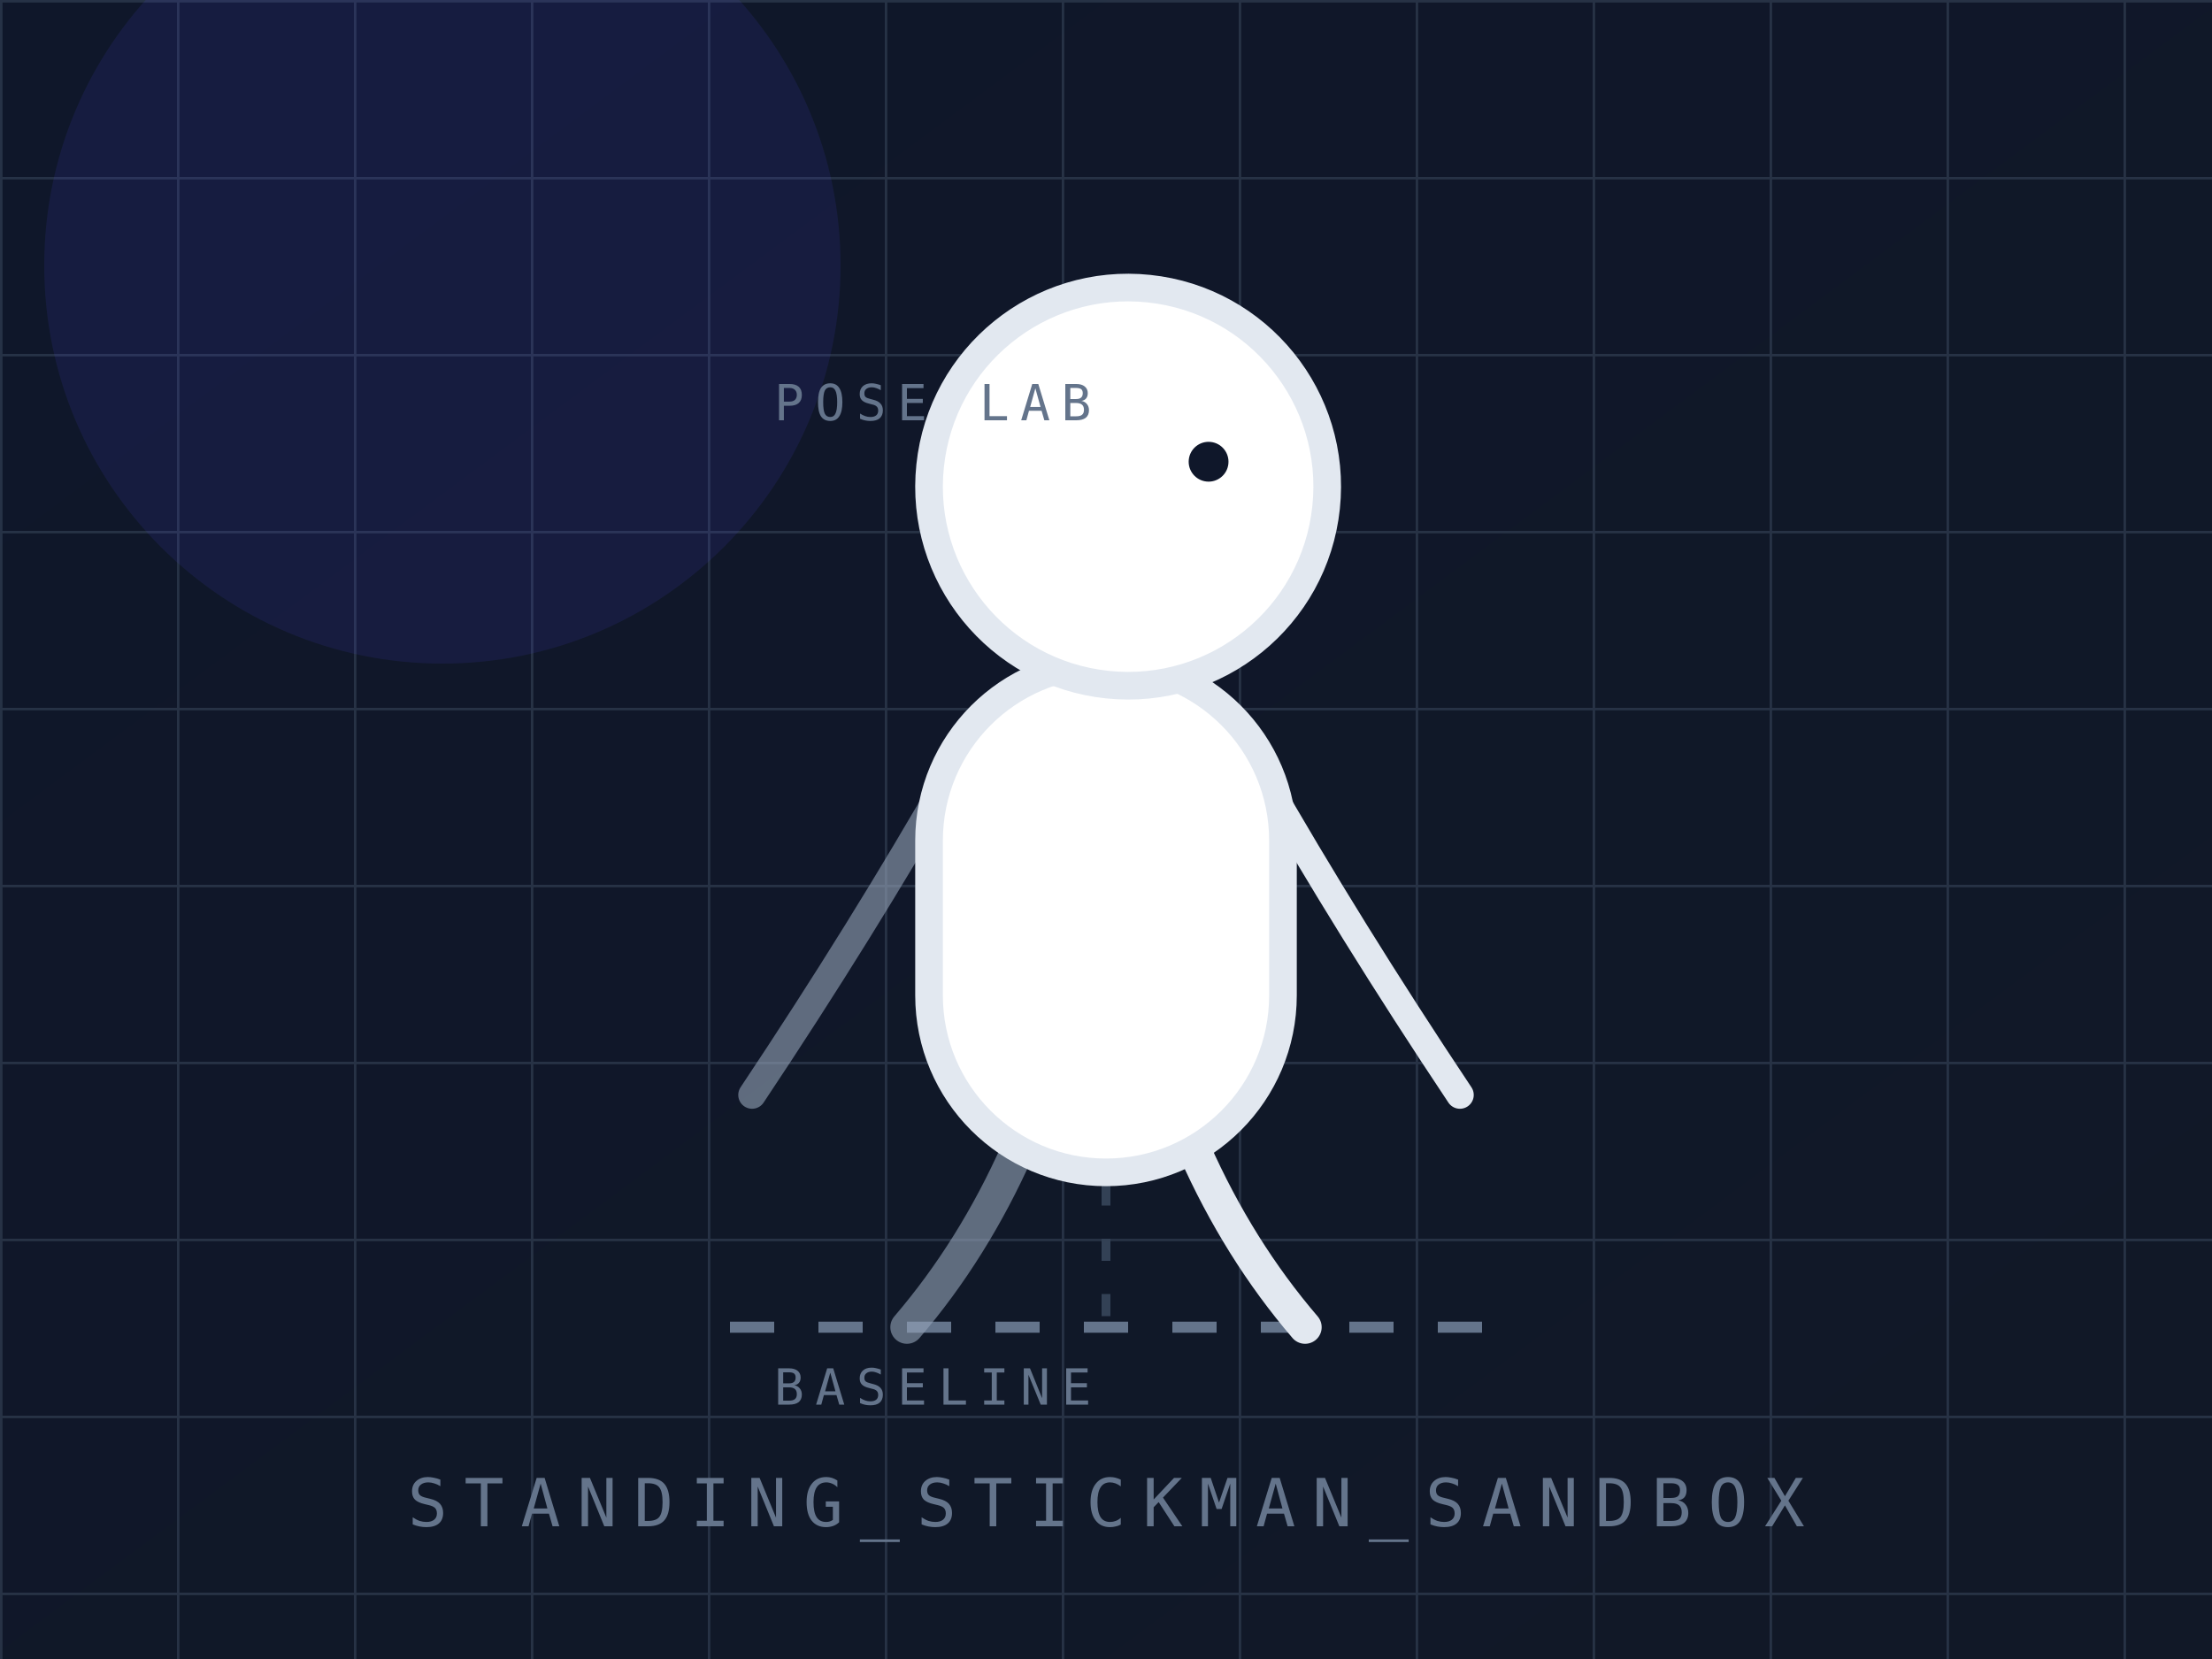
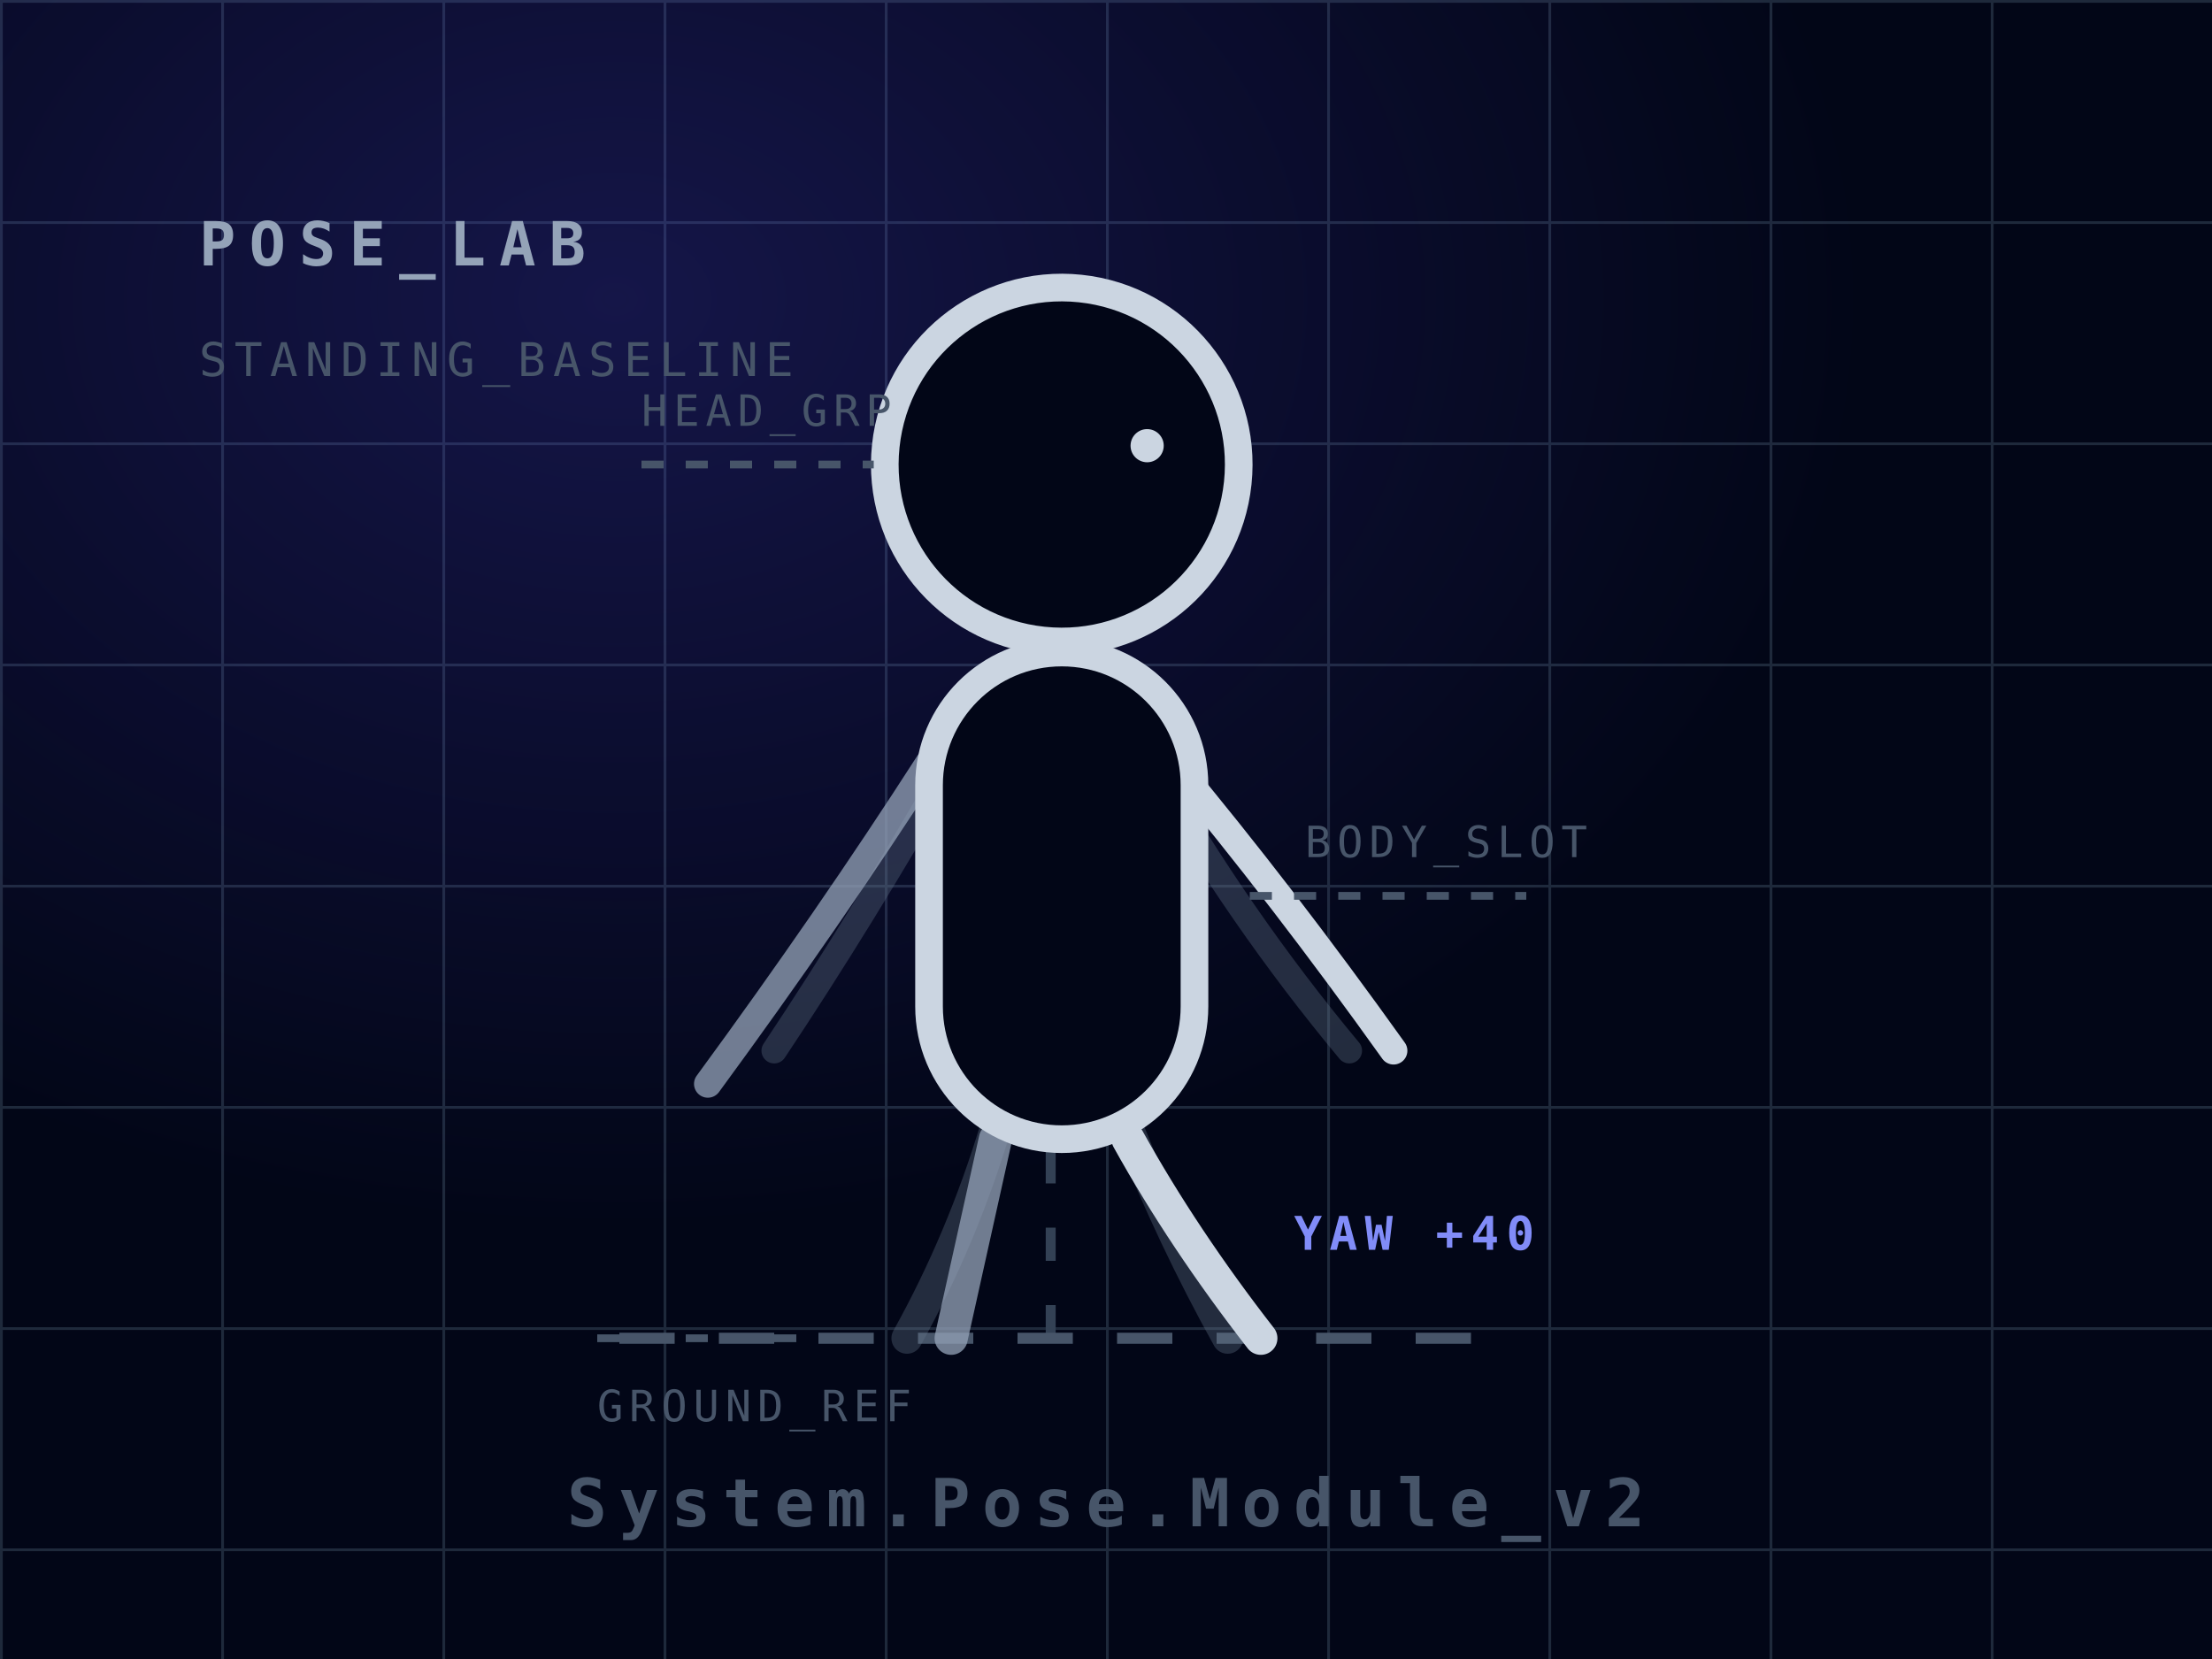
<svg xmlns="http://www.w3.org/2000/svg" width="800" height="600" viewBox="0 0 200 150">
  <defs>
-     <linearGradient id="panel" x1="0%" y1="0%" x2="100%" y2="100%">
-       <stop offset="0%" stop-color="#0f172a" />
-       <stop offset="100%" stop-color="#111827" />
-     </linearGradient>
-     <pattern id="grid" width="16" height="16" patternUnits="userSpaceOnUse">
-       <path d="M 16 0 L 0 0 0 16" fill="none" stroke="#334155" stroke-width="0.45" />
+     <pattern id="pose-grid" width="20" height="20" patternUnits="userSpaceOnUse">
+       <path d="M 20 0 L 0 0 0 20" fill="none" stroke="#1e293b" stroke-width="0.5" />
    </pattern>
+     <radialGradient id="pose-glow" cx="28%" cy="18%" r="56%">
+       <stop offset="0%" stop-color="#4f46e5" stop-opacity="0.24" />
+       <stop offset="100%" stop-color="#4f46e5" stop-opacity="0" />
+     </radialGradient>
  </defs>
-   <rect width="200" height="150" fill="url(#panel)" />
-   <rect width="200" height="150" fill="url(#grid)" opacity="0.65" />
-   <circle cx="40" cy="24" r="36" fill="#4f46e5" opacity="0.12" />
-   <g transform="translate(72 26)">
-     <line x1="28" y1="6" x2="28" y2="94" stroke="#334155" stroke-width="0.8" stroke-dasharray="2 3" />
-     <line x1="-6" y1="94" x2="62" y2="94" stroke="#64748b" stroke-width="1" stroke-dasharray="4 4" />
-     <path d="M 14 44 Q 6 58 -4 73" fill="none" stroke="#94a3b8" stroke-width="2.5" stroke-linecap="round" opacity="0.6" />
-     <path d="M 42 44 Q 50 58 60 73" fill="none" stroke="#e2e8f0" stroke-width="2.5" stroke-linecap="round" />
-     <path d="M 20 78 Q 16 87 10 94" fill="none" stroke="#94a3b8" stroke-width="3" stroke-linecap="round" opacity="0.6" />
-     <path d="M 36 78 Q 40 87 46 94" fill="none" stroke="#e2e8f0" stroke-width="3" stroke-linecap="round" />
-     <rect x="12" y="34" width="32" height="46" rx="16" fill="#ffffff" stroke="#e2e8f0" stroke-width="2.5" />
-     <g transform="translate(30 18) rotate(6)">
-       <circle cx="0" cy="0" r="18" fill="#ffffff" stroke="#e2e8f0" stroke-width="2.5" />
-       <circle cx="7" cy="-3" r="1.8" fill="#0f172a" />
+   <rect width="200" height="150" fill="#020617" />
+   <rect width="200" height="150" fill="url(#pose-grid)" />
+   <rect width="200" height="150" fill="url(#pose-glow)" />
+   <text x="18" y="24" fill="#94a3b8" font-family="ui-monospace, SFMono-Regular, Menlo, monospace" font-size="5.5" font-weight="700" letter-spacing="0.22em">
+     POSE_LAB
+   </text>
+   <text x="18" y="34" fill="#475569" font-family="ui-monospace, SFMono-Regular, Menlo, monospace" font-size="4.2" letter-spacing="0.16em">
+     STANDING_BASELINE
+   </text>
+   <g transform="translate(66 25)">
+     <line x1="29" y1="2" x2="29" y2="96" stroke="#334155" stroke-width="0.9" stroke-dasharray="3 4" />
+     <line x1="-10" y1="96" x2="68" y2="96" stroke="#475569" stroke-width="1" stroke-dasharray="5 4" />
+     <g opacity="0.34">
+       <path d="M 20 44 Q 12 58 4 70" fill="none" stroke="#64748b" stroke-width="2.3" stroke-linecap="round" />
+       <path d="M 38 44 Q 46 58 56 70" fill="none" stroke="#64748b" stroke-width="2.3" stroke-linecap="round" />
+       <path d="M 24 77 Q 21 87 16 96" fill="none" stroke="#64748b" stroke-width="2.8" stroke-linecap="round" />
+       <path d="M 36 77 Q 40 87 45 96" fill="none" stroke="#64748b" stroke-width="2.8" stroke-linecap="round" />
+       <rect x="18" y="34" width="24" height="44" rx="12" fill="#020617" stroke="#64748b" stroke-width="2.2" />
+       <g transform="translate(30 17) rotate(-4)">
+         <circle cx="0" cy="0" r="15.5" fill="#020617" stroke="#64748b" stroke-width="2.2" />
+       </g>
    </g>
-     <text x="-2" y="12" fill="#64748b" font-family="monospace" font-size="4.5" letter-spacing="1">POSE LAB</text>
-     <text x="-2" y="101" fill="#64748b" font-family="monospace" font-size="4.5" letter-spacing="1">BASELINE</text>
+     <path d="M 18 44 Q 9 58 -2 73" fill="none" stroke="#94a3b8" stroke-width="2.5" stroke-linecap="round" opacity="0.75" />
+     <path d="M 40 44 Q 50 56 60 70" fill="none" stroke="#cbd5e1" stroke-width="2.5" stroke-linecap="round" />
+     <path d="M 24 78 Q 22 87 20 96" fill="none" stroke="#94a3b8" stroke-width="3" stroke-linecap="round" opacity="0.75" />
+     <path d="M 36 78 Q 41 87 48 96" fill="none" stroke="#cbd5e1" stroke-width="3" stroke-linecap="round" />
+     <rect x="18" y="34" width="24" height="44" rx="12" fill="#020617" stroke="#cbd5e1" stroke-width="2.5" />
+     <g transform="translate(30 17) rotate(6)">
+       <circle cx="0" cy="0" r="16" fill="#020617" stroke="#cbd5e1" stroke-width="2.5" />
+       <circle cx="7.5" cy="-2.5" r="1.5" fill="#cbd5e1" />
+     </g>
+     <line x1="-8" y1="17" x2="13" y2="17" stroke="#475569" stroke-width="0.7" stroke-dasharray="2 2" />
+     <text x="-8" y="13.5" fill="#475569" font-family="ui-monospace, SFMono-Regular, Menlo, monospace" font-size="3.9" letter-spacing="0.14em">
+       HEAD_GRP
+     </text>
+     <line x1="47" y1="56" x2="72" y2="56" stroke="#475569" stroke-width="0.7" stroke-dasharray="2 2" />
+     <text x="52" y="52.5" fill="#475569" font-family="ui-monospace, SFMono-Regular, Menlo, monospace" font-size="3.9" letter-spacing="0.14em">
+       BODY_SLOT
+     </text>
+     <line x1="-12" y1="96" x2="11" y2="96" stroke="#475569" stroke-width="0.7" stroke-dasharray="2 2" />
+     <text x="-12" y="103.5" fill="#475569" font-family="ui-monospace, SFMono-Regular, Menlo, monospace" font-size="3.9" letter-spacing="0.14em">
+       GROUND_REF
+     </text>
+     <text x="51" y="88" fill="#818cf8" font-family="ui-monospace, SFMono-Regular, Menlo, monospace" font-size="4.2" font-weight="700" letter-spacing="0.16em">
+       YAW +40
+     </text>
  </g>
-   <text x="100" y="138" fill="#64748b" font-family="monospace" font-size="6" text-anchor="middle" letter-spacing="1.5">
-     STANDING_STICKMAN_SANDBOX
+   <text x="100" y="138" fill="#475569" font-family="ui-monospace, SFMono-Regular, Menlo, monospace" font-size="6" text-anchor="middle" letter-spacing="0.18em" font-weight="700">
+     System.Pose.Module_v2
  </text>
</svg>
